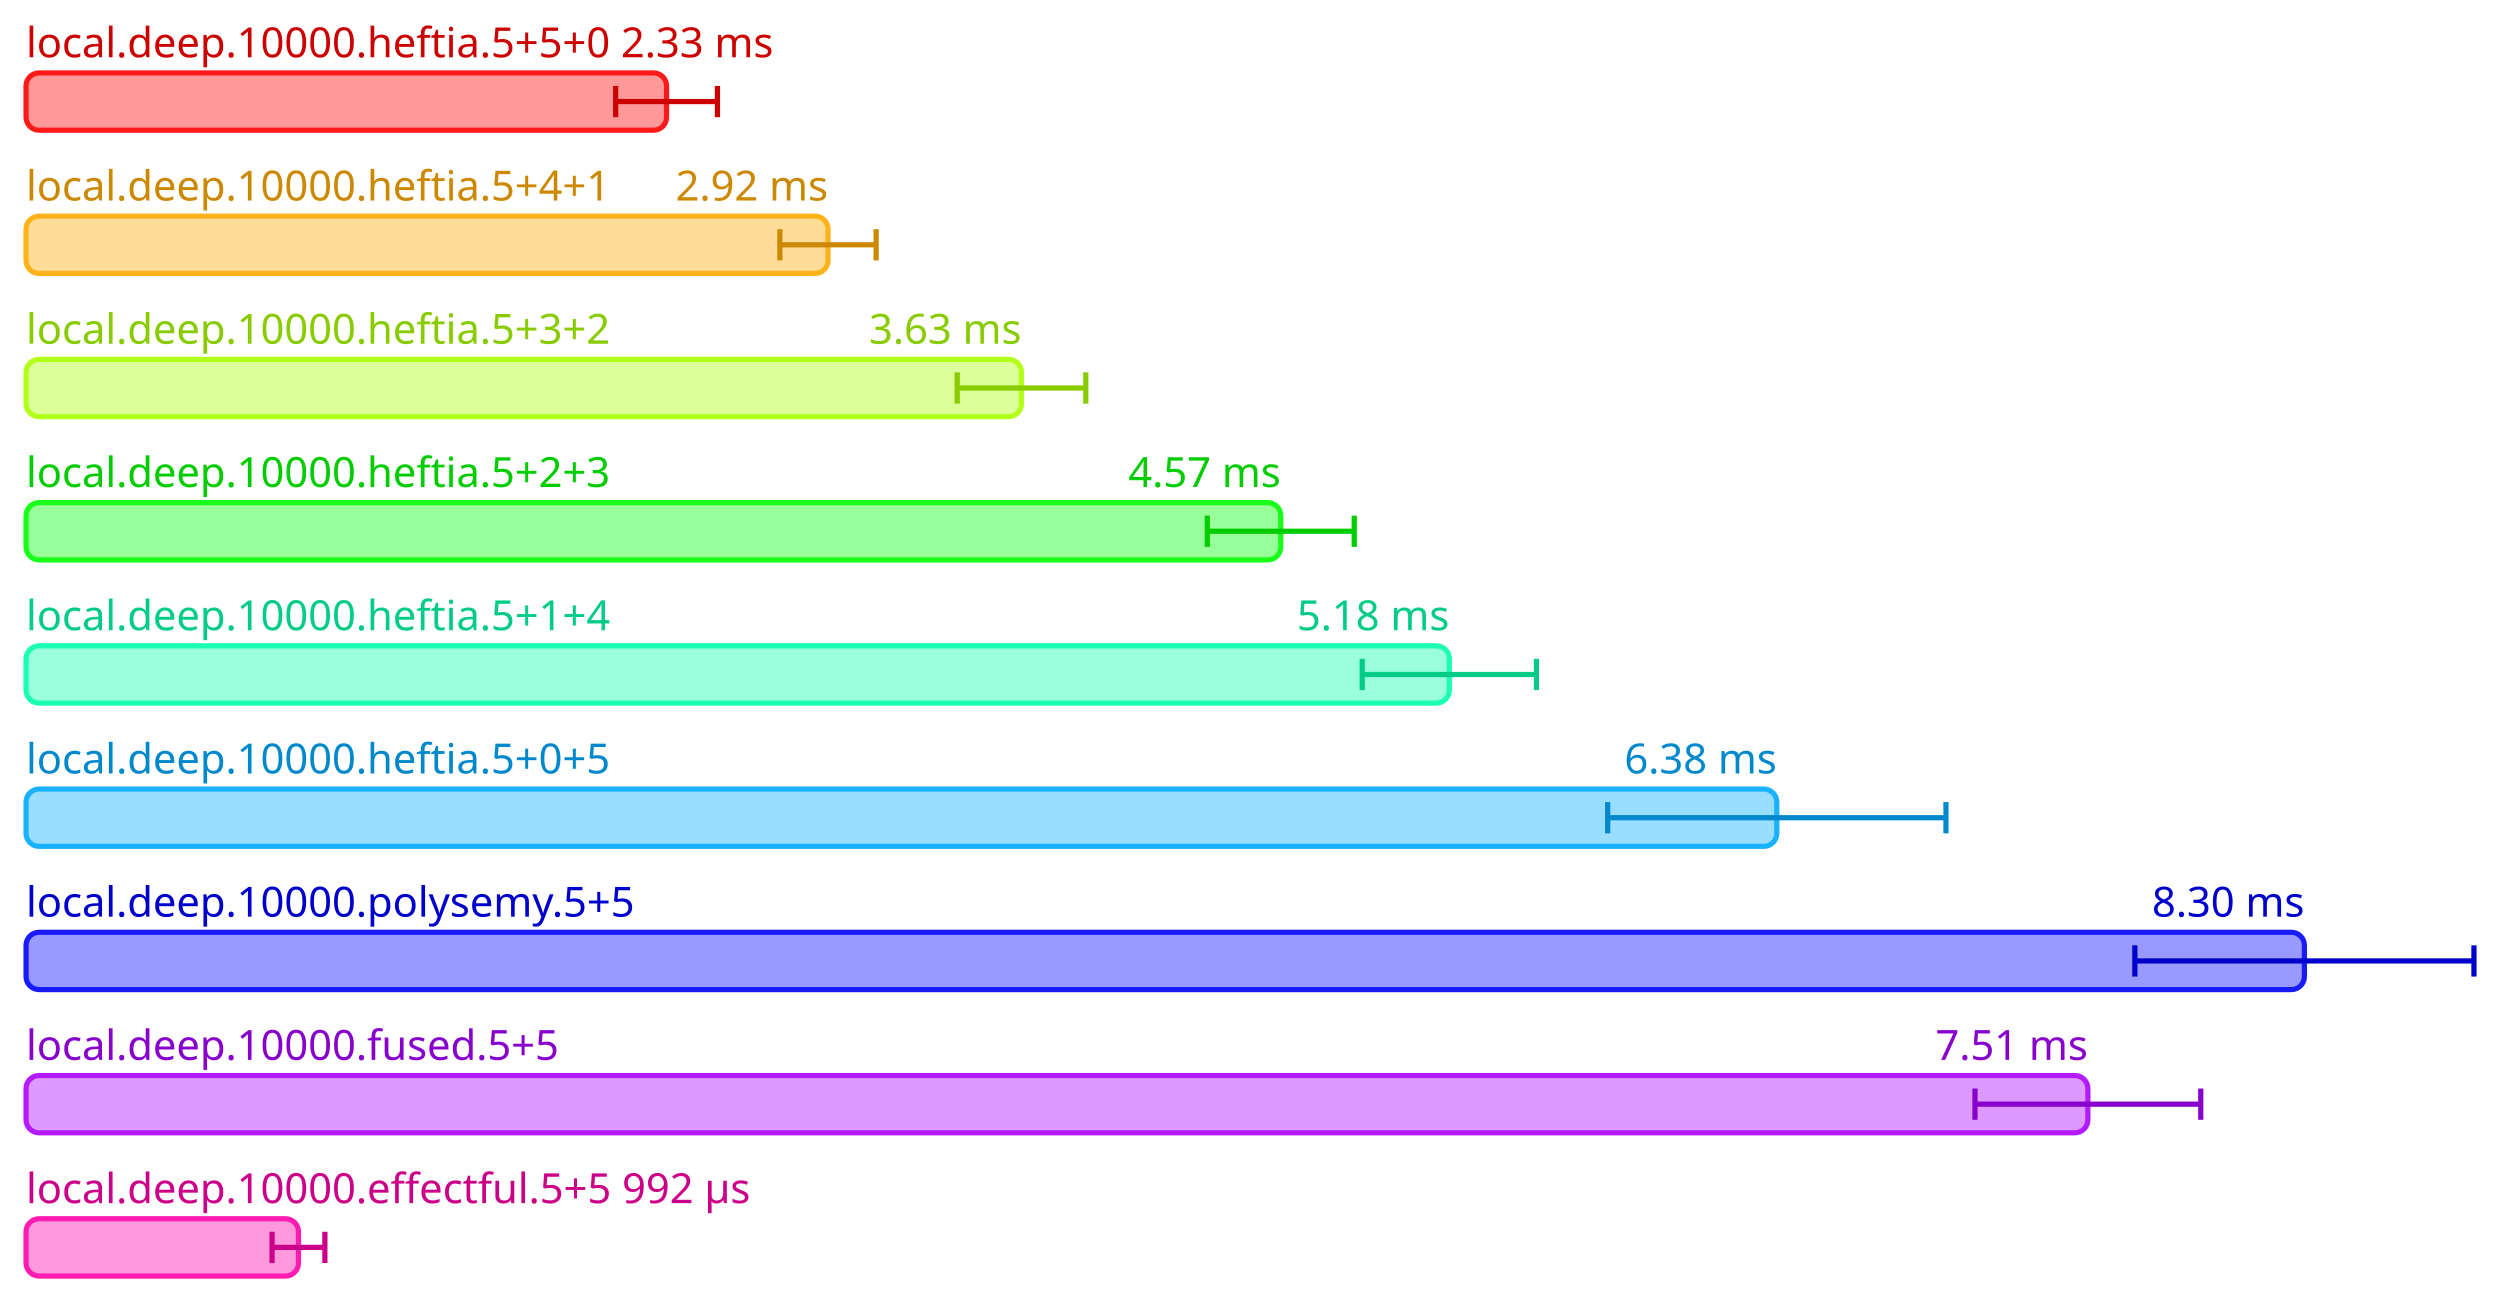
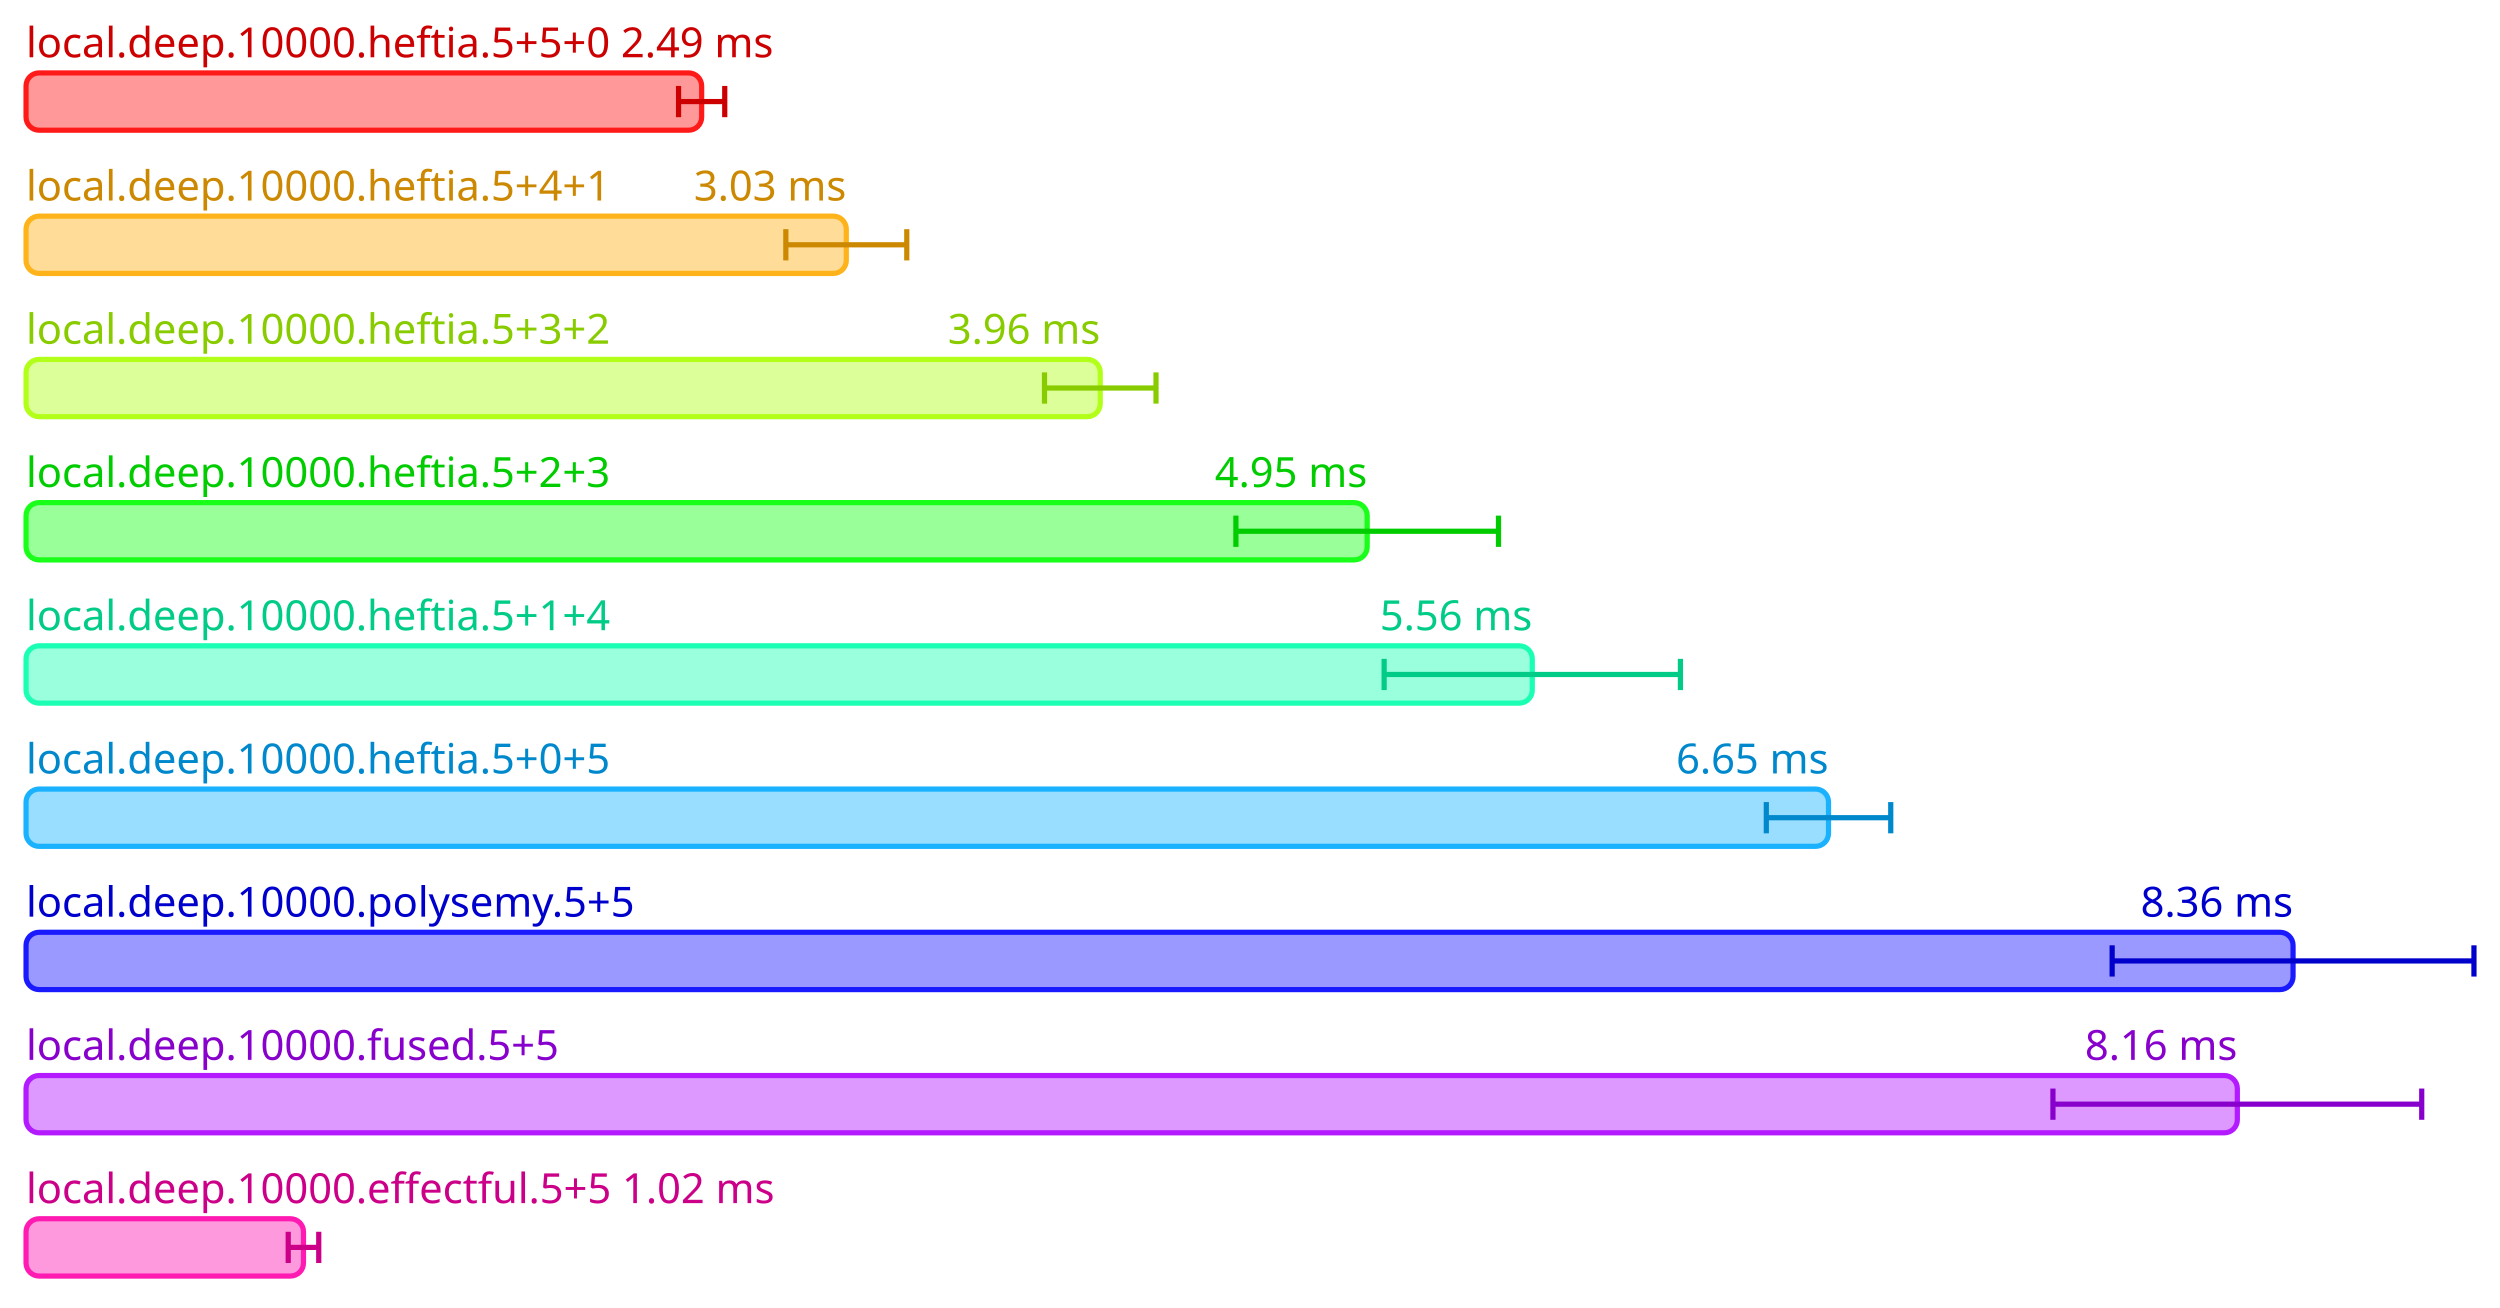
<svg xmlns="http://www.w3.org/2000/svg" height="502" width="960.0" font-size="16" font-family="sans-serif" stroke-width="2">
  <g transform="translate(10.0 0)">
-     <text fill="hsl(0, 100%, 40%)" y="22">local.deep.10000.heftia.5+5+0 2.33 ms</text>
+     <text fill="hsl(0, 100%, 40%)" y="22">local.deep.10000.heftia.5+5+0 2.49 ms</text>
    <g>
-       <rect y="28" rx="5" height="22" width="245.959" fill="hsl(0, 100%, 80%)" stroke="hsl(0, 100%, 55%)" />
+       <rect y="28" rx="5" height="22" width="259.434" fill="hsl(0, 100%, 80%)" stroke="hsl(0, 100%, 55%)" />
      <g stroke="hsl(0, 100%, 40%)">
-         <line x1="226.412" x2="265.505" y1="39" y2="39" />
-         <line x1="226.412" x2="226.412" y1="33" y2="45" />
-         <line x1="265.505" x2="265.505" y1="33" y2="45" />
+         <line x1="250.565" x2="268.302" y1="39" y2="39" />
+         <line x1="250.565" x2="250.565" y1="33" y2="45" />
+         <line x1="268.302" x2="268.302" y1="33" y2="45" />
      </g>
    </g>
    <g fill="hsl(40, 100%, 40%)">
      <text y="77">local.deep.10000.heftia.5+4+1</text>
-       <text y="77" x="307.955" text-anchor="end">2.92 ms</text>
+       <text y="77" x="314.98" text-anchor="end">3.03 ms</text>
    </g>
    <g>
-       <rect y="83" rx="5" height="22" width="307.955" fill="hsl(40, 100%, 80%)" stroke="hsl(40, 100%, 55%)" />
+       <rect y="83" rx="5" height="22" width="314.98" fill="hsl(40, 100%, 80%)" stroke="hsl(40, 100%, 55%)" />
      <g stroke="hsl(40, 100%, 40%)">
-         <line x1="289.47" x2="326.439" y1="94" y2="94" />
-         <line x1="289.47" x2="289.47" y1="88" y2="100" />
-         <line x1="326.439" x2="326.439" y1="88" y2="100" />
+         <line x1="291.759" x2="338.201" y1="94" y2="94" />
+         <line x1="291.759" x2="291.759" y1="88" y2="100" />
+         <line x1="338.201" x2="338.201" y1="88" y2="100" />
      </g>
    </g>
    <g fill="hsl(80, 100%, 40%)">
      <text y="132">local.deep.10000.heftia.5+3+2</text>
-       <text y="132" x="382.261" text-anchor="end">3.63 ms</text>
+       <text y="132" x="412.495" text-anchor="end">3.96 ms</text>
    </g>
    <g>
-       <rect y="138" rx="5" height="22" width="382.261" fill="hsl(80, 100%, 80%)" stroke="hsl(80, 100%, 55%)" />
+       <rect y="138" rx="5" height="22" width="412.495" fill="hsl(80, 100%, 80%)" stroke="hsl(80, 100%, 55%)" />
      <g stroke="hsl(80, 100%, 40%)">
-         <line x1="357.574" x2="406.948" y1="149" y2="149" />
-         <line x1="357.574" x2="357.574" y1="143" y2="155" />
-         <line x1="406.948" x2="406.948" y1="143" y2="155" />
+         <line x1="391.085" x2="433.905" y1="149" y2="149" />
+         <line x1="391.085" x2="391.085" y1="143" y2="155" />
+         <line x1="433.905" x2="433.905" y1="143" y2="155" />
      </g>
    </g>
    <g fill="hsl(120, 100%, 40%)">
      <text y="187">local.deep.10000.heftia.5+2+3</text>
-       <text y="187" x="481.817" text-anchor="end">4.57 ms</text>
+       <text y="187" x="515.004" text-anchor="end">4.95 ms</text>
    </g>
    <g>
-       <rect y="193" rx="5" height="22" width="481.817" fill="hsl(120, 100%, 80%)" stroke="hsl(120, 100%, 55%)" />
+       <rect y="193" rx="5" height="22" width="515.004" fill="hsl(120, 100%, 80%)" stroke="hsl(120, 100%, 55%)" />
      <g stroke="hsl(120, 100%, 40%)">
-         <line x1="453.606" x2="510.029" y1="204" y2="204" />
-         <line x1="453.606" x2="453.606" y1="198" y2="210" />
-         <line x1="510.029" x2="510.029" y1="198" y2="210" />
+         <line x1="464.585" x2="565.423" y1="204" y2="204" />
+         <line x1="464.585" x2="464.585" y1="198" y2="210" />
+         <line x1="565.423" x2="565.423" y1="198" y2="210" />
      </g>
    </g>
    <g fill="hsl(160, 100%, 40%)">
      <text y="242">local.deep.10000.heftia.5+1+4</text>
-       <text y="242" x="546.538" text-anchor="end">5.18 ms</text>
+       <text y="242" x="578.394" text-anchor="end">5.56 ms</text>
    </g>
    <g>
-       <rect y="248" rx="5" height="22" width="546.538" fill="hsl(160, 100%, 80%)" stroke="hsl(160, 100%, 55%)" />
+       <rect y="248" rx="5" height="22" width="578.394" fill="hsl(160, 100%, 80%)" stroke="hsl(160, 100%, 55%)" />
      <g stroke="hsl(160, 100%, 40%)">
-         <line x1="513.094" x2="579.983" y1="259" y2="259" />
-         <line x1="513.094" x2="513.094" y1="253" y2="265" />
-         <line x1="579.983" x2="579.983" y1="253" y2="265" />
+         <line x1="521.507" x2="635.281" y1="259" y2="259" />
+         <line x1="521.507" x2="521.507" y1="253" y2="265" />
+         <line x1="635.281" x2="635.281" y1="253" y2="265" />
      </g>
    </g>
    <g fill="hsl(200, 100%, 40%)">
      <text y="297">local.deep.10000.heftia.5+0+5</text>
-       <text y="297" x="672.297" text-anchor="end">6.38 ms</text>
+       <text y="297" x="692.153" text-anchor="end">6.65 ms</text>
    </g>
    <g>
-       <rect y="303" rx="5" height="22" width="672.297" fill="hsl(200, 100%, 80%)" stroke="hsl(200, 100%, 55%)" />
+       <rect y="303" rx="5" height="22" width="692.153" fill="hsl(200, 100%, 80%)" stroke="hsl(200, 100%, 55%)" />
      <g stroke="hsl(200, 100%, 40%)">
-         <line x1="607.345" x2="737.249" y1="314" y2="314" />
-         <line x1="607.345" x2="607.345" y1="308" y2="320" />
-         <line x1="737.249" x2="737.249" y1="308" y2="320" />
+         <line x1="668.261" x2="716.045" y1="314" y2="314" />
+         <line x1="668.261" x2="668.261" y1="308" y2="320" />
+         <line x1="716.045" x2="716.045" y1="308" y2="320" />
      </g>
    </g>
    <g fill="hsl(240, 100%, 40%)">
      <text y="352">local.deep.10000.polysemy.5+5</text>
-       <text y="352" x="874.891" text-anchor="end">8.30 ms</text>
+       <text y="352" x="870.532" text-anchor="end">8.36 ms</text>
    </g>
    <g>
-       <rect y="358" rx="5" height="22" width="874.891" fill="hsl(240, 100%, 80%)" stroke="hsl(240, 100%, 55%)" />
+       <rect y="358" rx="5" height="22" width="870.532" fill="hsl(240, 100%, 80%)" stroke="hsl(240, 100%, 55%)" />
      <g stroke="hsl(240, 100%, 40%)">
-         <line x1="809.781" x2="940.0" y1="369" y2="369" />
-         <line x1="809.781" x2="809.781" y1="363" y2="375" />
+         <line x1="801.064" x2="940.0" y1="369" y2="369" />
+         <line x1="801.064" x2="801.064" y1="363" y2="375" />
        <line x1="940.0" x2="940.0" y1="363" y2="375" />
      </g>
    </g>
    <g fill="hsl(280, 100%, 40%)">
      <text y="407">local.deep.10000.fused.5+5</text>
-       <text y="407" x="791.741" text-anchor="end">7.51 ms</text>
+       <text y="407" x="849.137" text-anchor="end">8.16 ms</text>
    </g>
    <g>
-       <rect y="413" rx="5" height="22" width="791.741" fill="hsl(280, 100%, 80%)" stroke="hsl(280, 100%, 55%)" />
+       <rect y="413" rx="5" height="22" width="849.137" fill="hsl(280, 100%, 80%)" stroke="hsl(280, 100%, 55%)" />
      <g stroke="hsl(280, 100%, 40%)">
-         <line x1="748.387" x2="835.094" y1="424" y2="424" />
-         <line x1="748.387" x2="748.387" y1="418" y2="430" />
-         <line x1="835.094" x2="835.094" y1="418" y2="430" />
+         <line x1="778.33" x2="919.944" y1="424" y2="424" />
+         <line x1="778.33" x2="778.33" y1="418" y2="430" />
+         <line x1="919.944" x2="919.944" y1="418" y2="430" />
      </g>
    </g>
-     <text fill="hsl(320, 100%, 40%)" y="462">local.deep.10000.effectful.5+5 992  μs</text>
+     <text fill="hsl(320, 100%, 40%)" y="462">local.deep.10000.effectful.5+5 1.02 ms</text>
    <g>
-       <rect y="468" rx="5" height="22" width="104.615" fill="hsl(320, 100%, 80%)" stroke="hsl(320, 100%, 55%)" />
+       <rect y="468" rx="5" height="22" width="106.538" fill="hsl(320, 100%, 80%)" stroke="hsl(320, 100%, 55%)" />
      <g stroke="hsl(320, 100%, 40%)">
-         <line x1="94.479" x2="114.752" y1="479" y2="479" />
-         <line x1="94.479" x2="94.479" y1="473" y2="485" />
-         <line x1="114.752" x2="114.752" y1="473" y2="485" />
+         <line x1="100.678" x2="112.398" y1="479" y2="479" />
+         <line x1="100.678" x2="100.678" y1="473" y2="485" />
+         <line x1="112.398" x2="112.398" y1="473" y2="485" />
      </g>
    </g>
  </g>
</svg>
